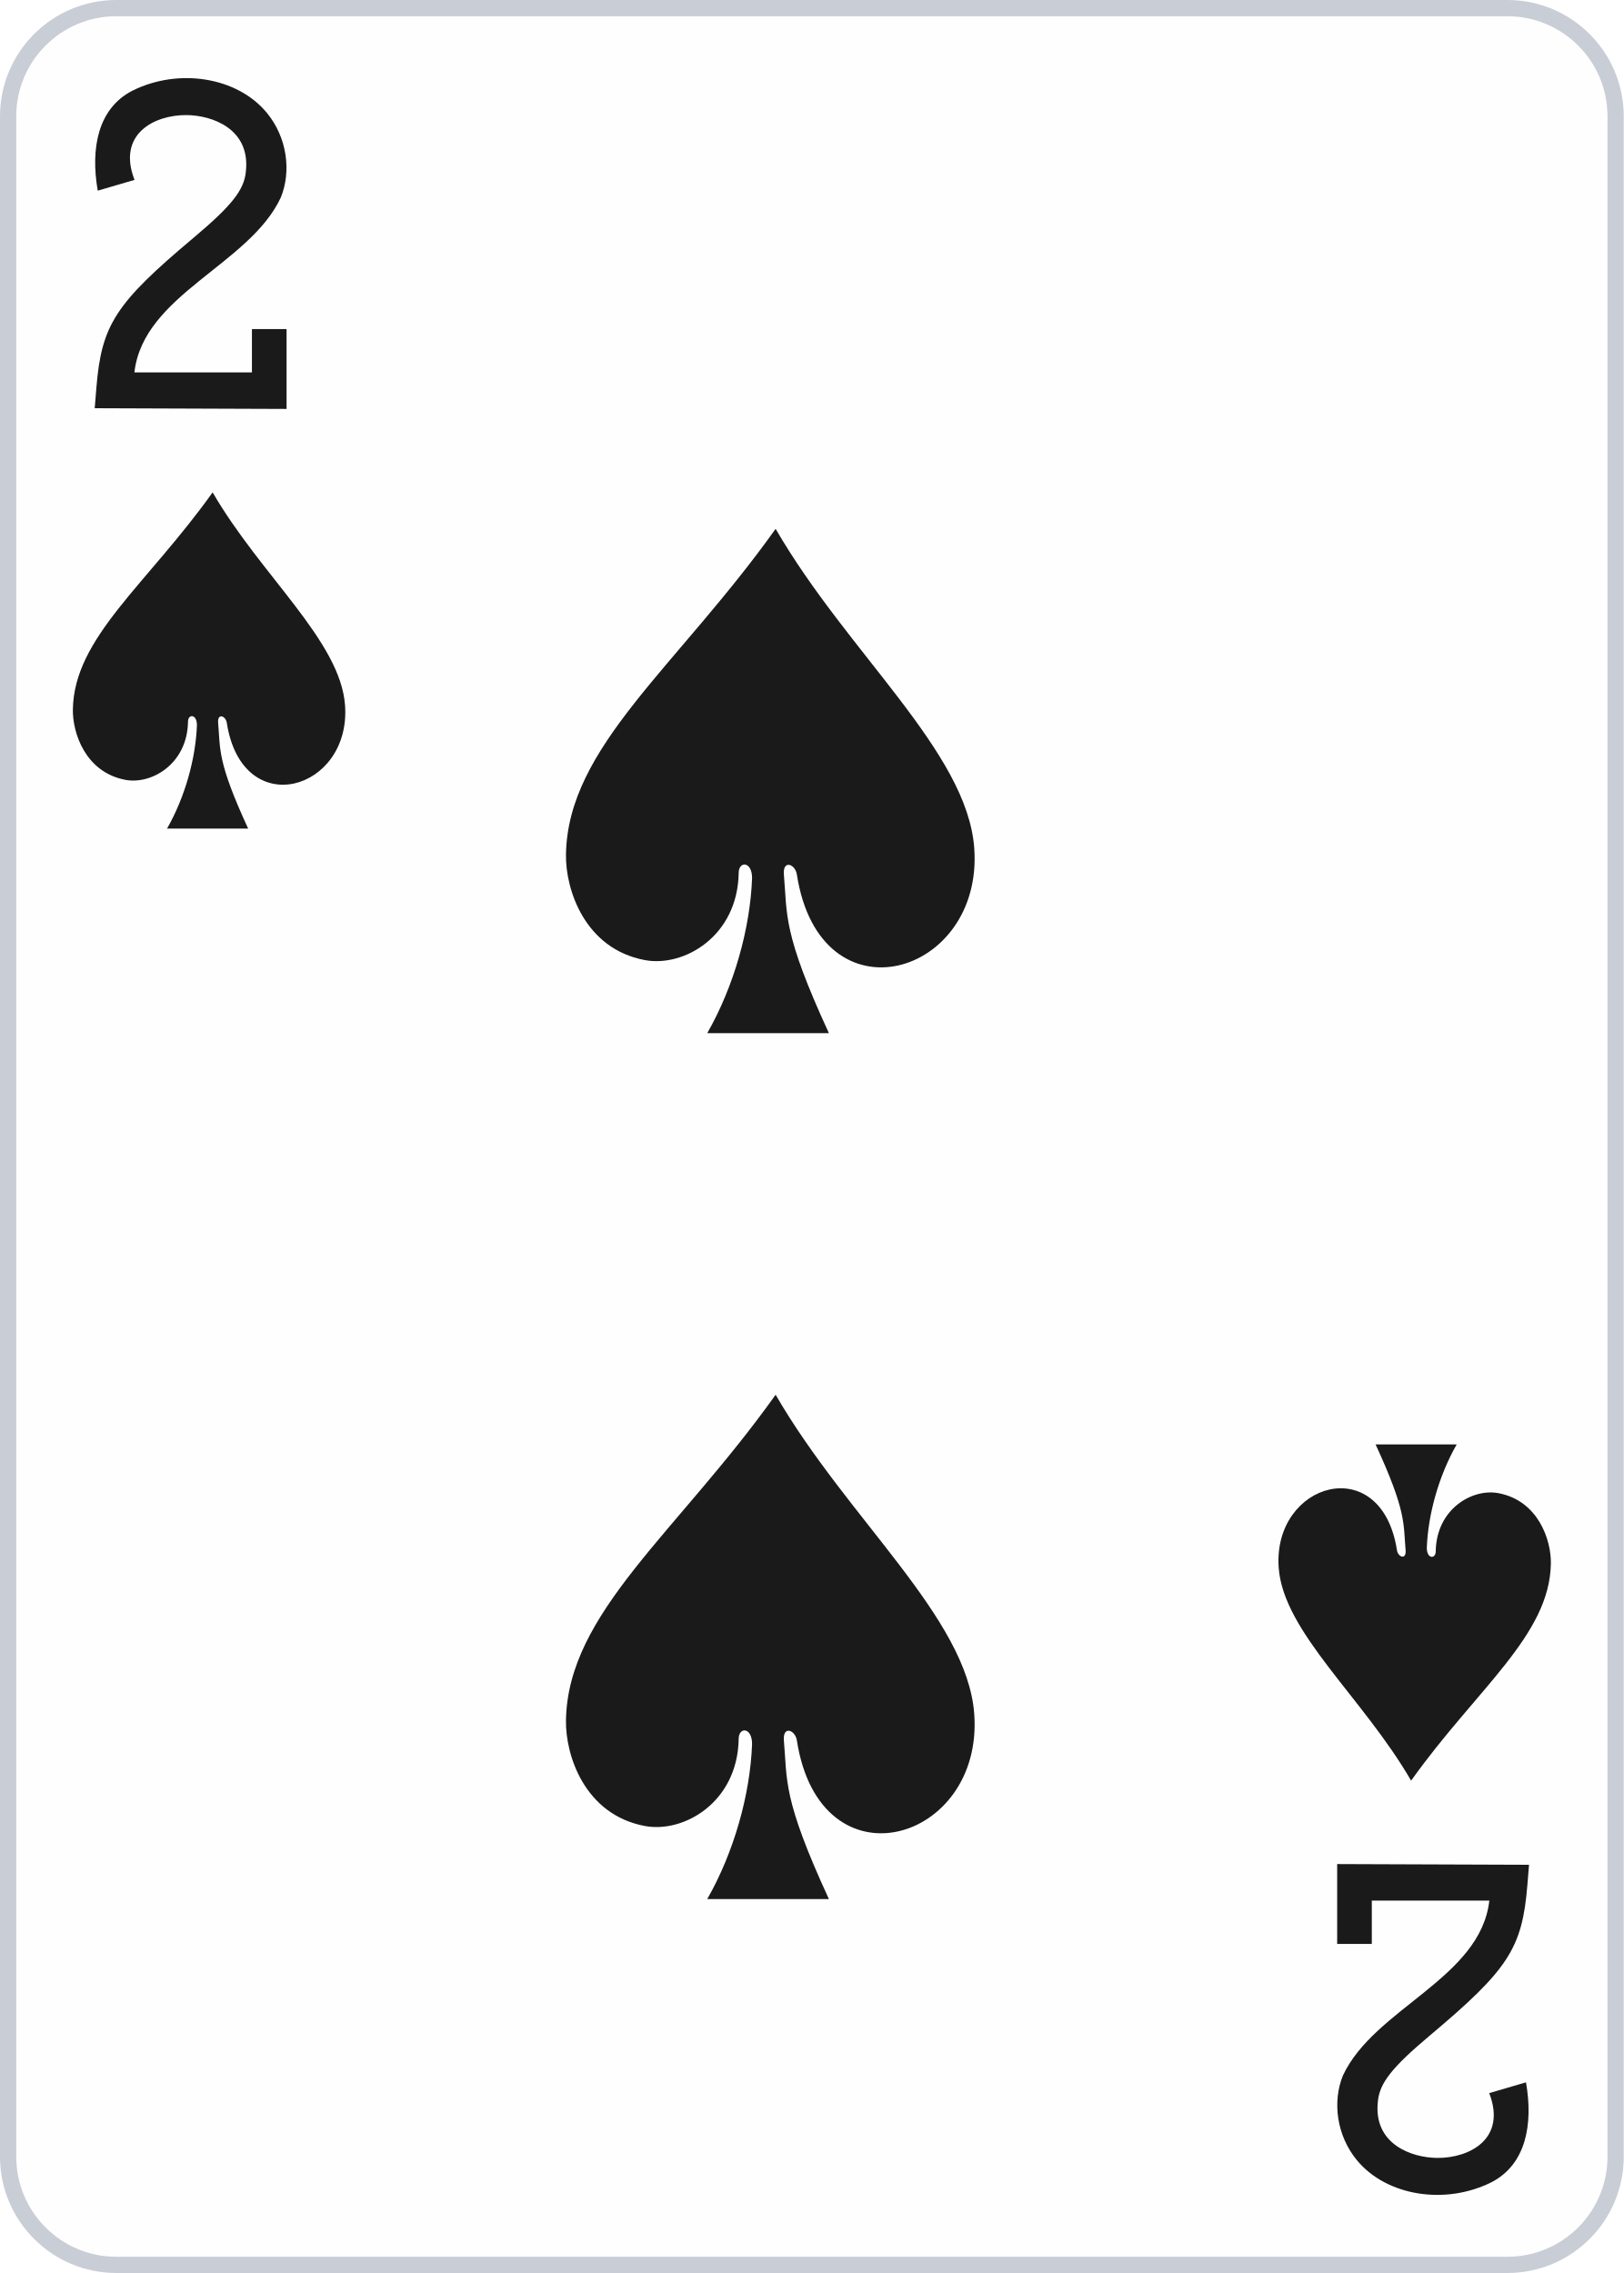
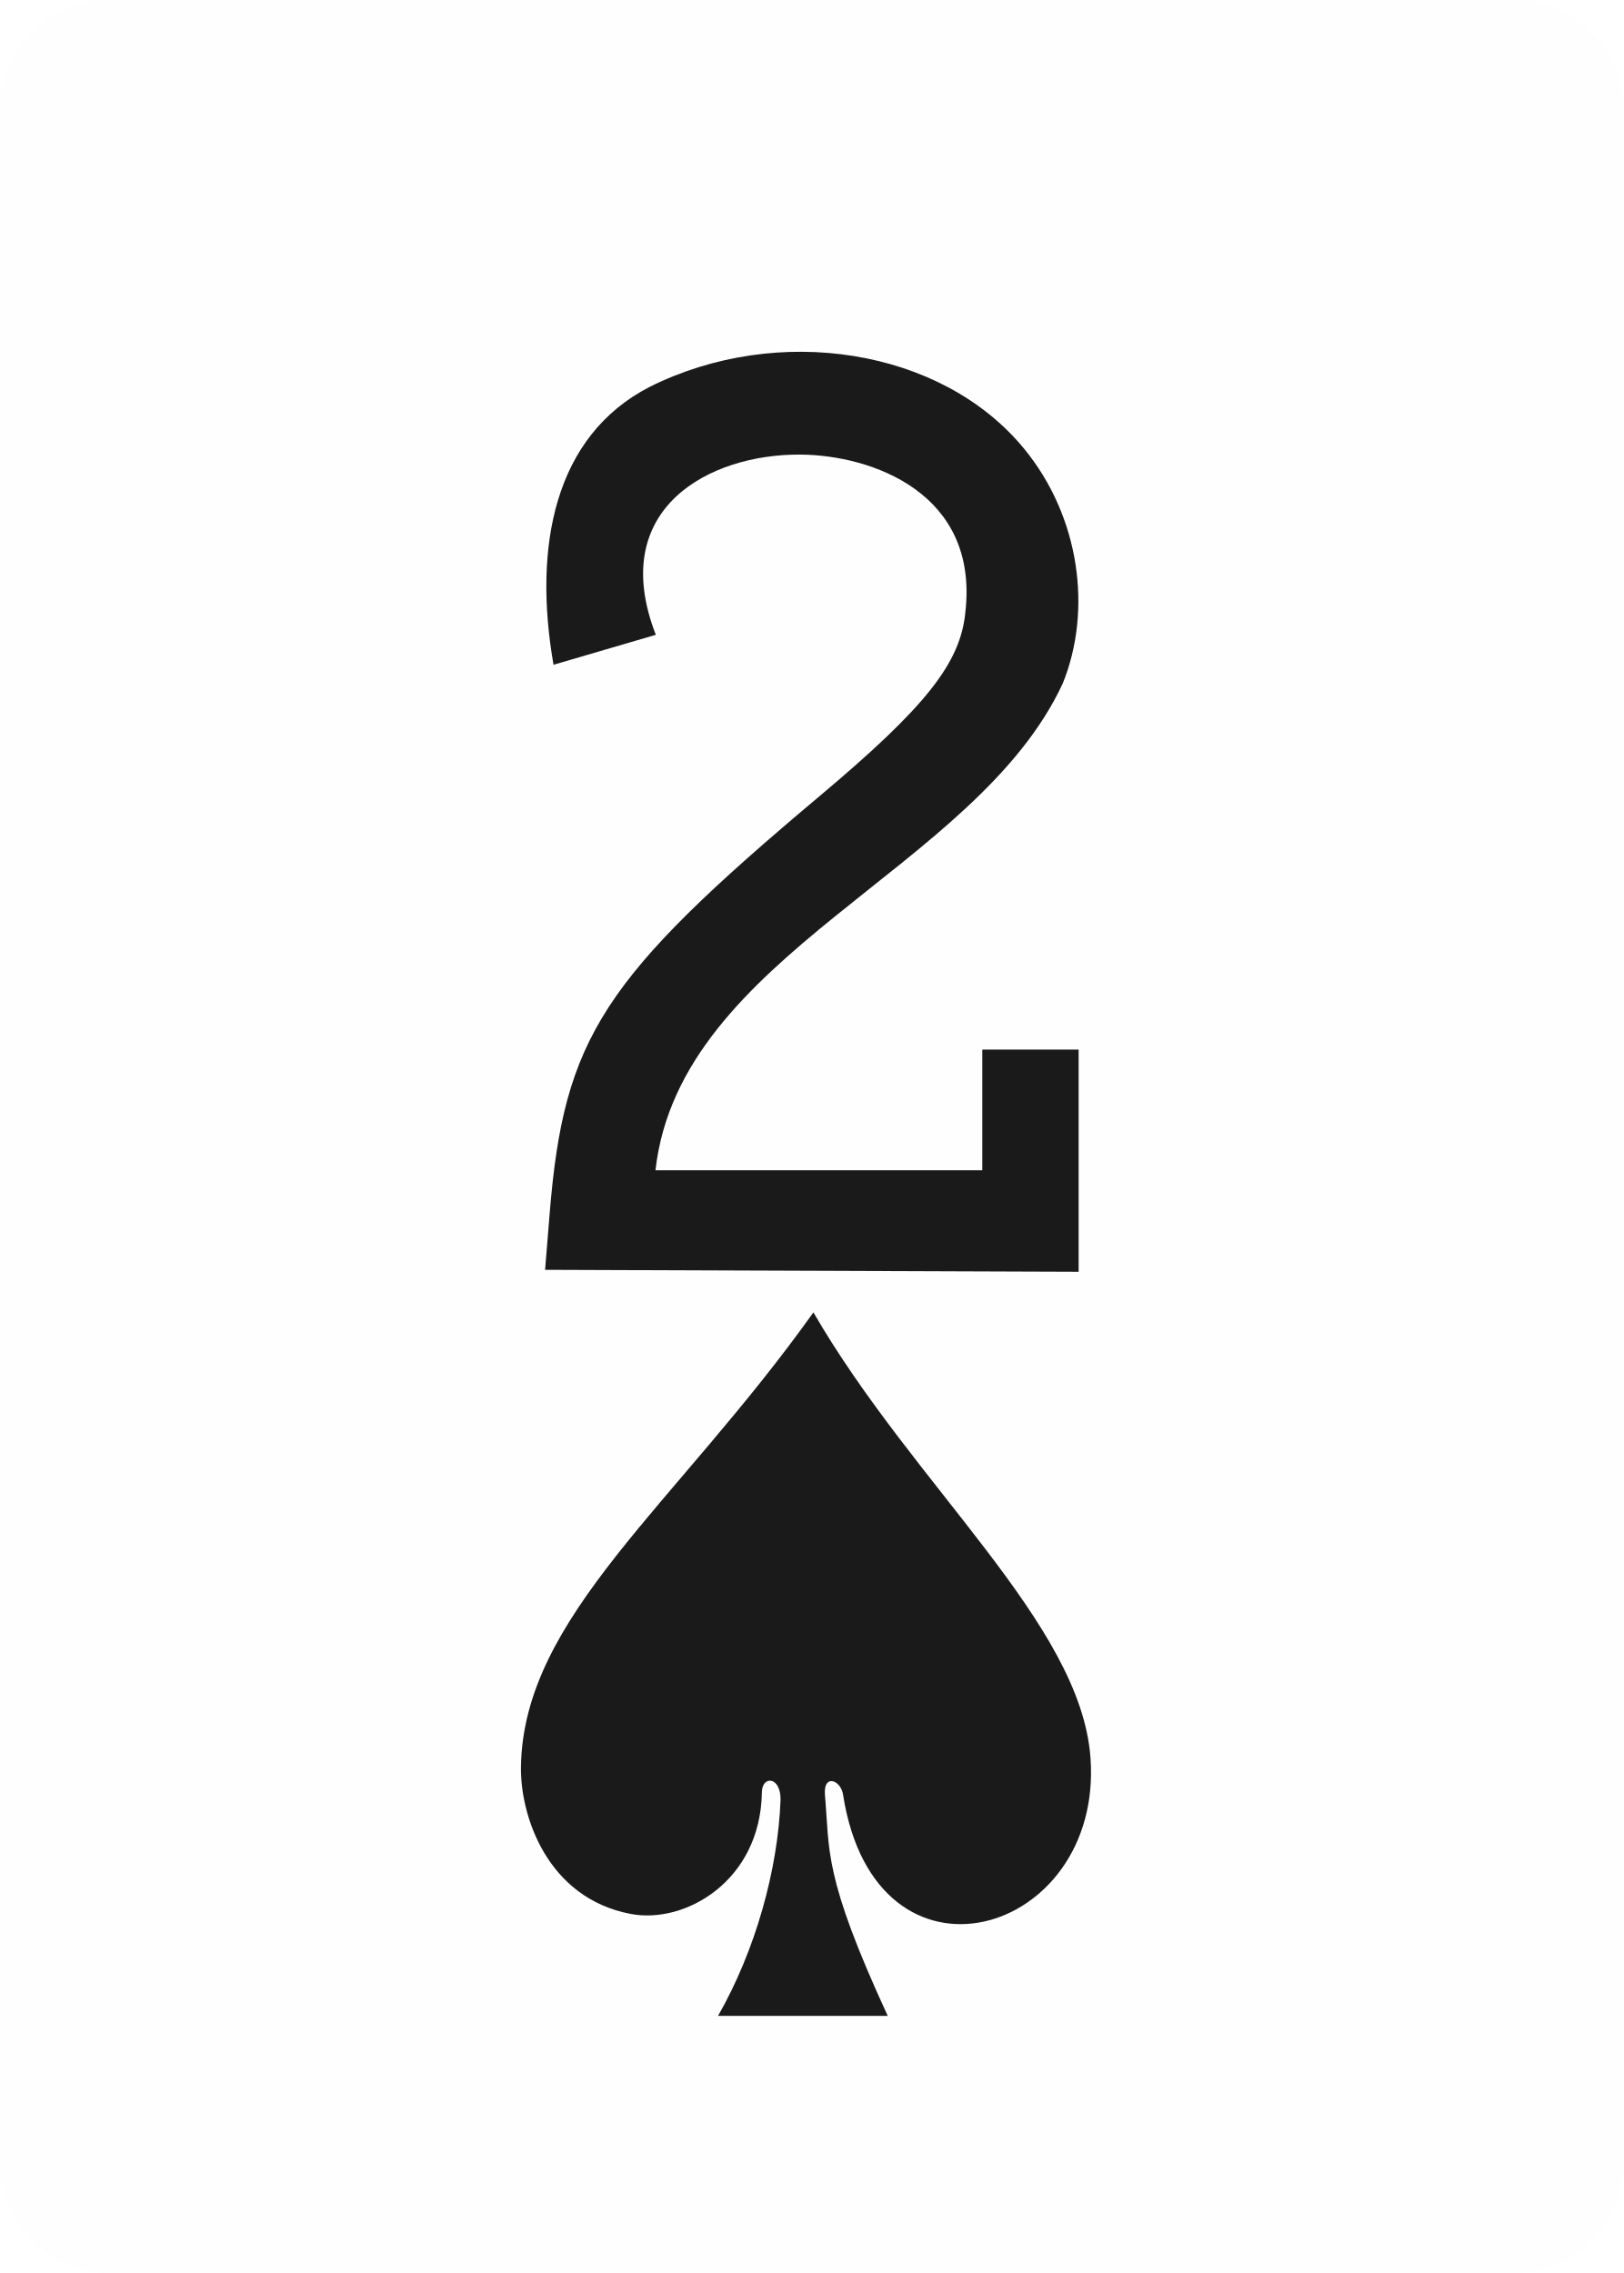
<svg xmlns="http://www.w3.org/2000/svg" viewBox="0 0 120 168">
-   <rect x="0.6" y="0.6" width="118.8" height="166.8" rx="8" fill="#fefefe" stroke="#c9cdd6" stroke-width="1.2" />
-   <g transform="translate(-7.486,-3.576) scale(0.35959)">
-     <path d="M0 32.676l.164-2.018c.51-6.24 1.875-8.348 9.623-14.856 3.76-3.16 4.994-4.717 5.168-6.525.49-4.26-3.352-5.592-5.855-5.613-3.24-.03-6.91 1.91-5.16 6.414L.3 11.144c-.732-4.2.02-8.142 3.427-9.893C8.275-1.02 14.11-.13 17.05 3.46c1.98 2.414 2.43 5.746 1.368 8.355-3.1 6.67-13.62 9.605-14.49 17.318h11.63V24.84h3.428v7.907L0 32.677z" transform="matrix(2.0768 0 0 2.0768 40.284 25.990)" fill="#1a1a1a" />
-   </g>
-   <g transform="translate(-13.014,-9.964) scale(0.47789)">
-     <path d="M26.406 40.187c.015-1.98-1.56-2.017-1.542-.573-.133 7.257-6.31 10.83-10.8 9.982-6.92-1.307-9.128-8.13-9.06-12.148C5.204 25.046 17.774 15.9 29.114 0c8.31 14.35 22.03 25.623 22.84 36.717 1.08 14.75-17.71 20.25-20.394 3.06-.172-1.214-1.612-1.76-1.5-.063.408 4.71-.17 6.674 5.18 18.287H21.25c3.1-5.42 4.943-12.09 5.154-17.81z" transform="matrix(0.8965 0 0 0.8965 34.014 97.000)" fill="#1a1a1a" />
-   </g>
-   <g transform="translate(14.229,-30.446) scale(0.71684)">
-     <path d="M26.406 40.187c.015-1.98-1.56-2.017-1.542-.573-.133 7.257-6.31 10.83-10.8 9.982-6.92-1.307-9.128-8.13-9.06-12.148C5.204 25.046 17.774 15.9 29.114 0c8.31 14.35 22.03 25.623 22.84 36.717 1.08 14.75-17.71 20.25-20.394 3.06-.172-1.214-1.612-1.76-1.5-.063.408 4.71-.17 6.674 5.18 18.287H21.25c3.1-5.42 4.943-12.09 5.154-17.81z" transform="matrix(0.8965 0 0 0.8965 34.014 97.000)" fill="#1a1a1a" />
-   </g>
-   <g transform="translate(14.229,33.554) scale(0.71684)">
-     <path d="M26.406 40.187c.015-1.98-1.56-2.017-1.542-.573-.133 7.257-6.31 10.83-10.8 9.982-6.92-1.307-9.128-8.13-9.06-12.148C5.204 25.046 17.774 15.9 29.114 0c8.31 14.35 22.03 25.623 22.84 36.717 1.08 14.75-17.71 20.25-20.394 3.06-.172-1.214-1.612-1.76-1.5-.063.408 4.71-.17 6.674 5.18 18.287H21.25c3.1-5.42 4.943-12.09 5.154-17.81z" transform="matrix(0.8965 0 0 0.8965 34.014 97.000)" fill="#1a1a1a" />
-   </g>
-   <g transform="rotate(180 60 84)">
-     <g transform="translate(-7.486,-3.576) scale(0.35959)">
-       <path d="M0 32.676l.164-2.018c.51-6.24 1.875-8.348 9.623-14.856 3.76-3.16 4.994-4.717 5.168-6.525.49-4.26-3.352-5.592-5.855-5.613-3.24-.03-6.91 1.91-5.16 6.414L.3 11.144c-.732-4.2.02-8.142 3.427-9.893C8.275-1.02 14.11-.13 17.05 3.46c1.98 2.414 2.43 5.746 1.368 8.355-3.1 6.67-13.62 9.605-14.49 17.318h11.63V24.84h3.428v7.907L0 32.677z" transform="matrix(2.0768 0 0 2.0768 40.284 25.990)" fill="#1a1a1a" />
-     </g>
-     <g transform="translate(-13.014,-9.964) scale(0.47789)">
-       <path d="M26.406 40.187c.015-1.98-1.56-2.017-1.542-.573-.133 7.257-6.31 10.83-10.8 9.982-6.92-1.307-9.128-8.13-9.06-12.148C5.204 25.046 17.774 15.9 29.114 0c8.31 14.35 22.03 25.623 22.84 36.717 1.08 14.75-17.71 20.25-20.394 3.06-.172-1.214-1.612-1.76-1.5-.063.408 4.71-.17 6.674 5.18 18.287H21.25c3.1-5.42 4.943-12.09 5.154-17.81z" transform="matrix(0.8965 0 0 0.8965 34.014 97.000)" fill="#1a1a1a" />
-     </g>
-   </g>
+   <rect x="0" y="0" width="120" height="168" rx="8" fill="#fefefe" />
+   <path d="M0 32.676l.164-2.018c.51-6.24 1.875-8.348 9.623-14.856 3.76-3.16 4.994-4.717 5.168-6.525.49-4.26-3.352-5.592-5.855-5.613-3.24-.03-6.91 1.91-5.16 6.414L.3 11.144c-.732-4.2.02-8.142 3.427-9.893C8.275-1.02 14.11-.13 17.05 3.46c1.98 2.414 2.43 5.746 1.368 8.355-3.1 6.67-13.62 9.605-14.49 17.318h11.63V24.84h3.428v7.907L0 32.677z" transform="matrix(2.0768 0 0 2.0768 40.284 25.990)" fill="#1a1a1a" />
+   <path d="M26.406 40.187c.015-1.98-1.56-2.017-1.542-.573-.133 7.257-6.31 10.83-10.8 9.982-6.92-1.307-9.128-8.13-9.06-12.148C5.204 25.046 17.774 15.9 29.114 0c8.31 14.35 22.03 25.623 22.84 36.717 1.08 14.75-17.71 20.25-20.394 3.06-.172-1.214-1.612-1.76-1.5-.063.408 4.71-.17 6.674 5.18 18.287H21.25c3.1-5.42 4.943-12.09 5.154-17.81z" transform="matrix(0.8965 0 0 0.8965 34.014 97.000)" fill="#1a1a1a" />
</svg>
